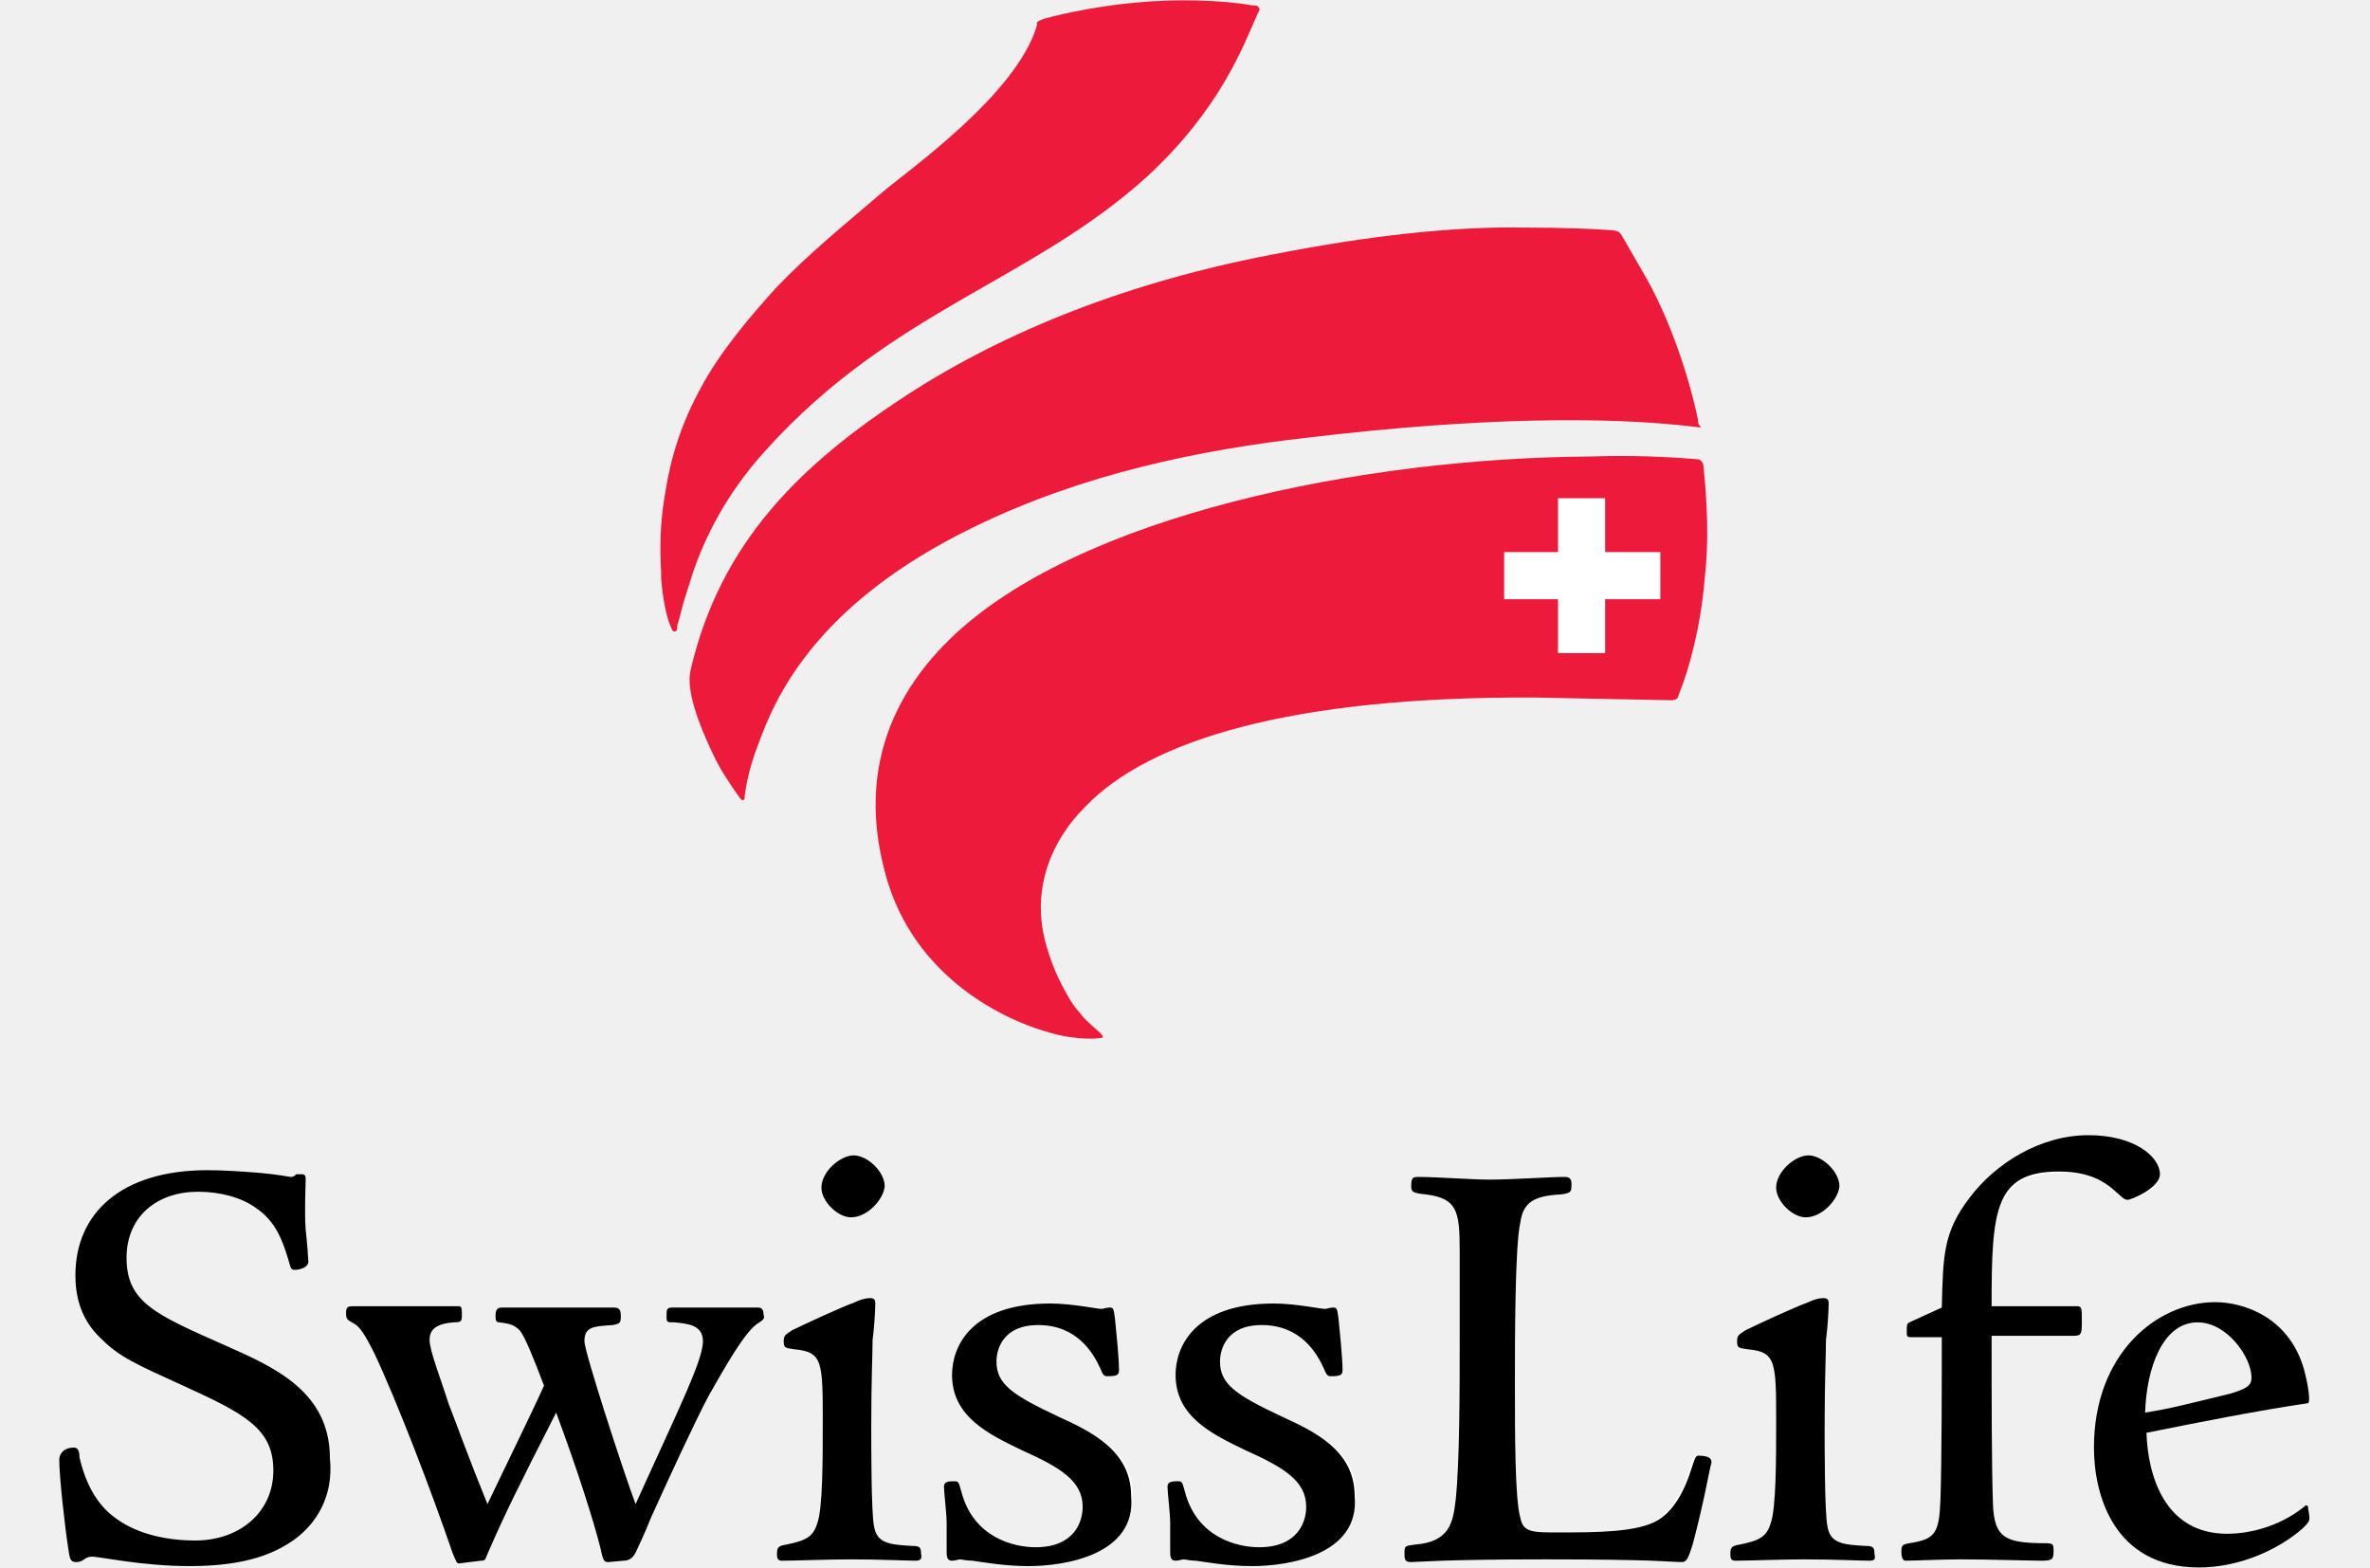
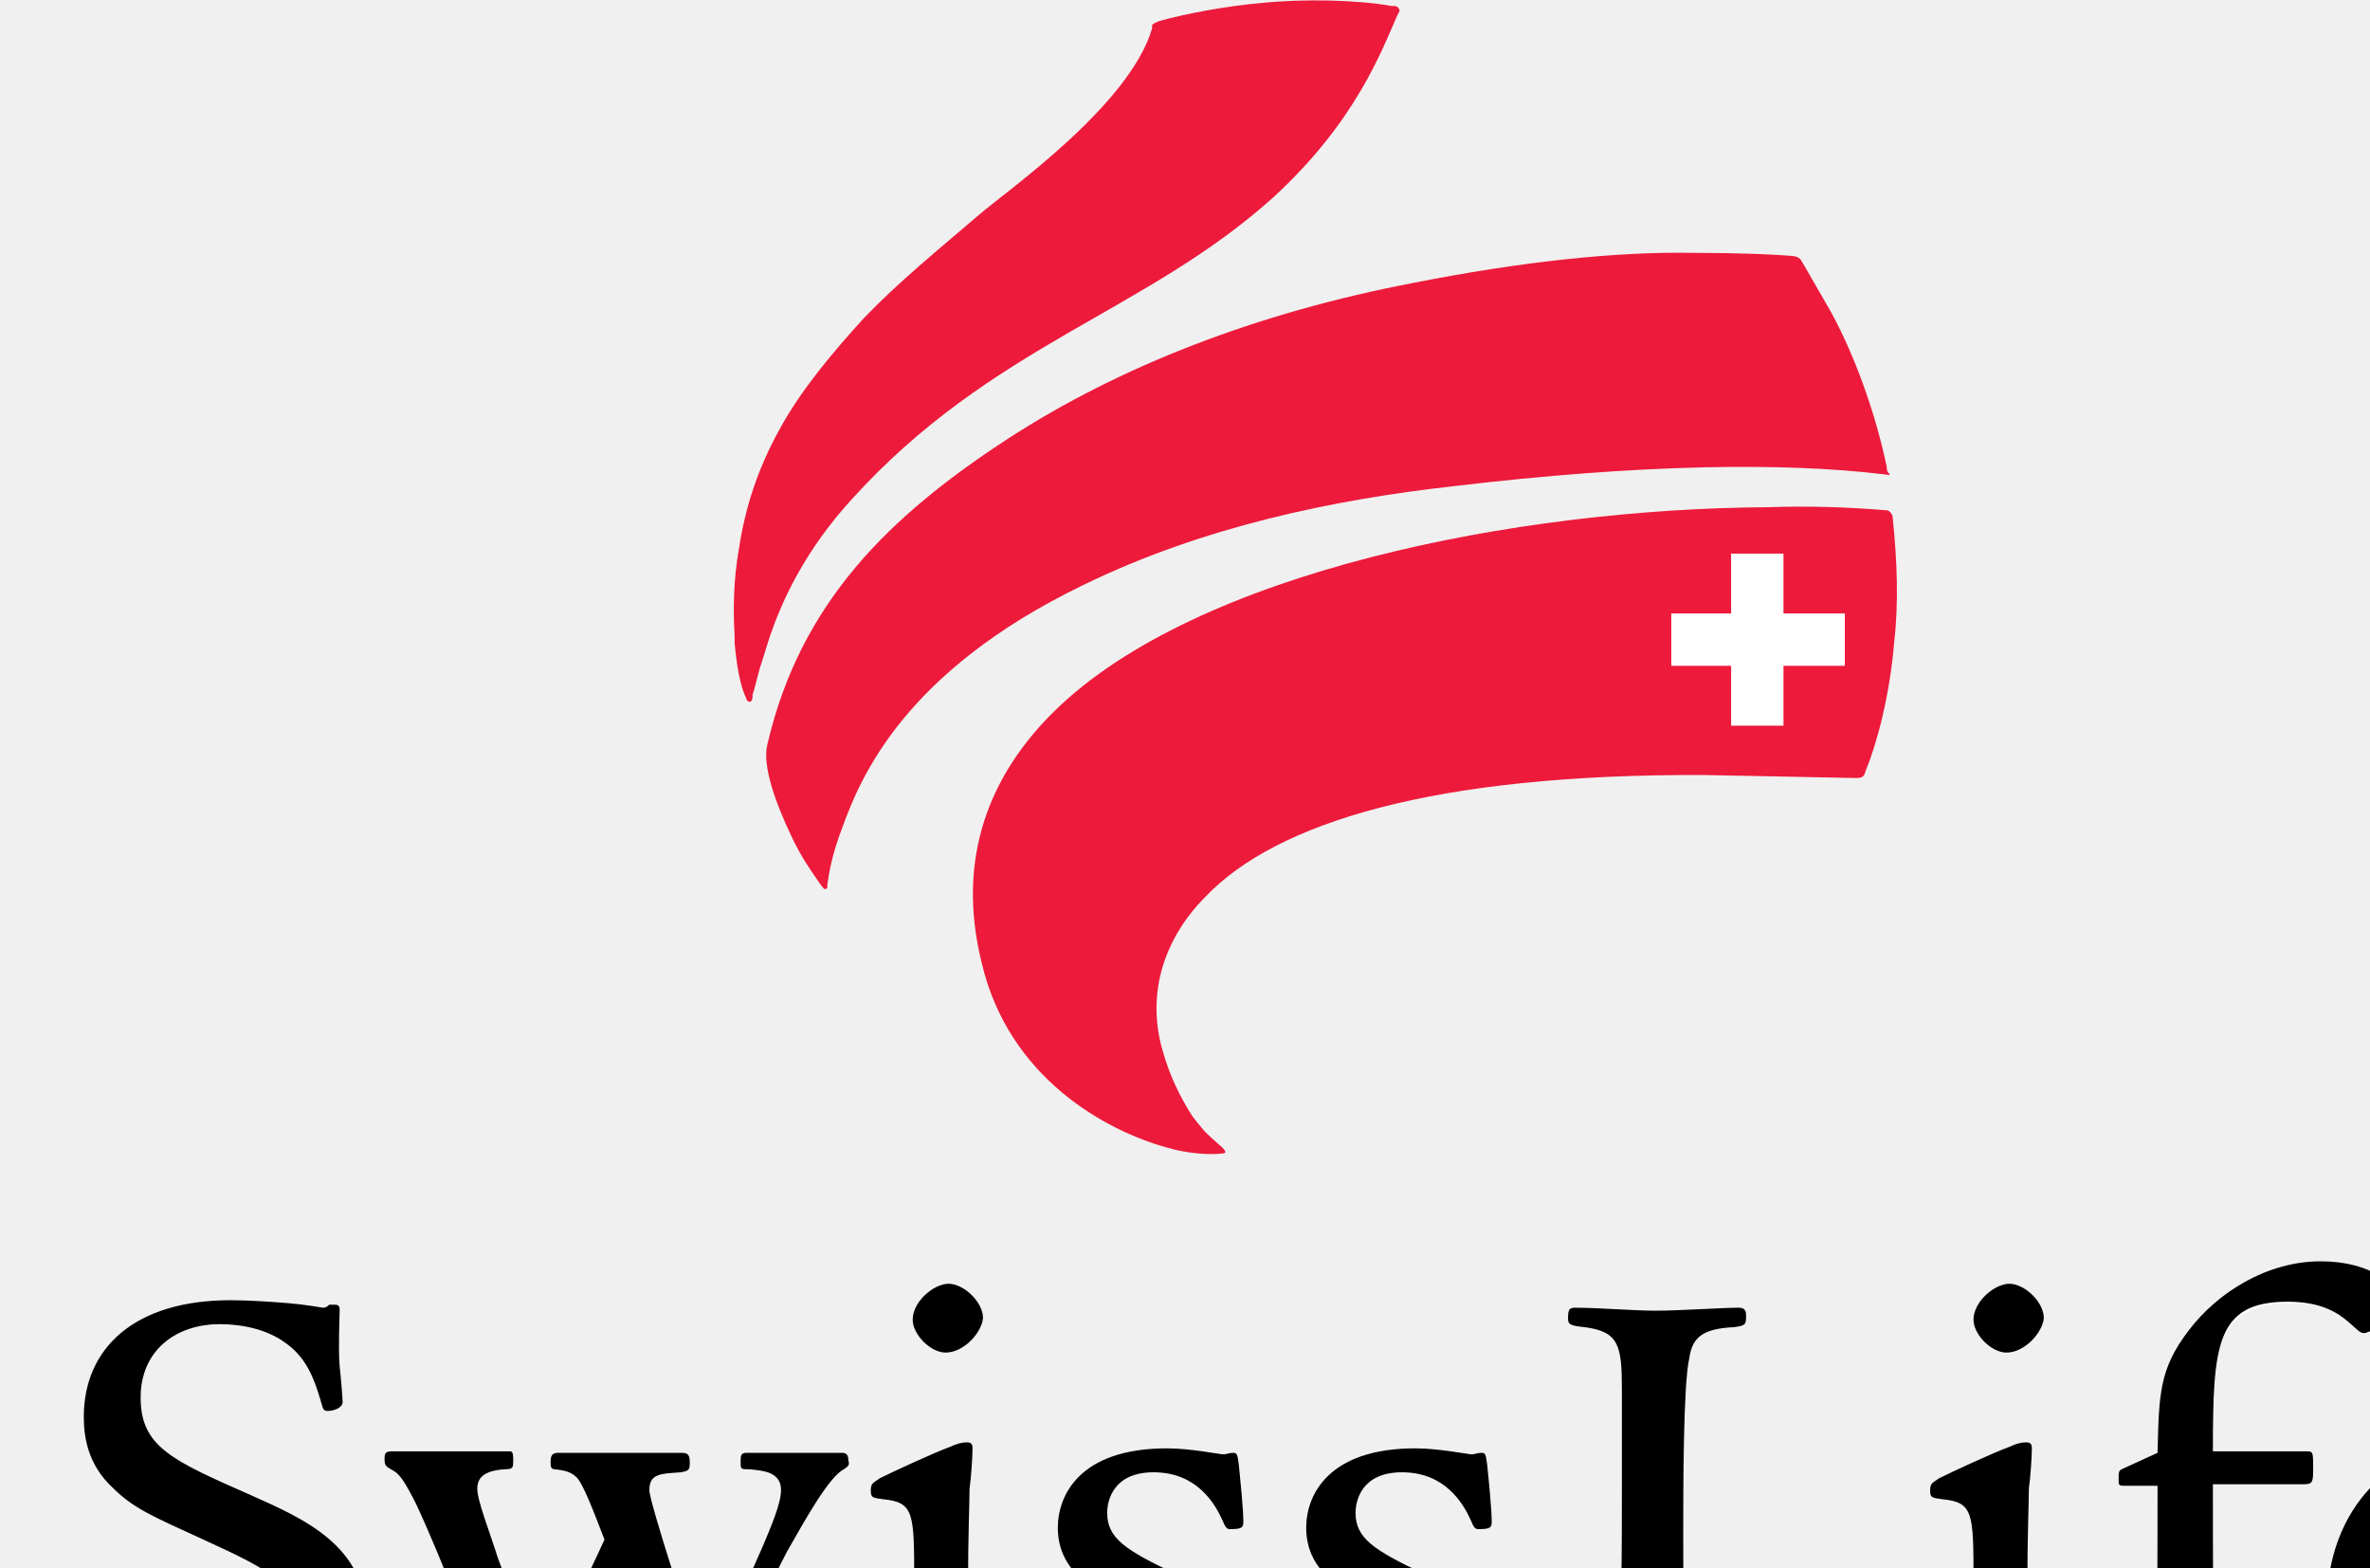
- <svg xmlns="http://www.w3.org/2000/svg" id="Layer_1" viewBox="0 0 176 116.4">
+ <svg xmlns="http://www.w3.org/2000/svg" id="Layer_1" viewBox="0 0 158.4 104.76">
  <path style="fill:#fff" d="M118.1 34c-16.9.2-38.1 4.5-47.4 13.6-4.7 4.6-6.4 10.2-4.9 16.5 1.7 7 7.4 10.9 12.2 12.2 1.7.5 3 .5 3.4.4-.3-.2-1.1-1-1.1-1l-1-1.3c-.8-1.2-1.4-2.6-1.8-4.1-.3-1-.4-1.9-.4-2.9 0-2.8 1.2-5.5 3.4-7.8 5.3-5.5 16.6-8.3 33.6-8.2l10.1.2h.2l.1-.3c.3-.9 1.4-4.2 1.8-8.6.3-2.5.2-5.2-.1-8.2l-.1-.3-.2-.1c-2.2 0-4.8-.1-7.8-.1zM84.4.4c-2.4.2-5 .7-6.7 1.2h-.1l-.2.1-.1.2C76 6.3 69.9 11.1 67 13.5l-1.2 1-1 .9c-2.4 2-4.6 3.9-6.7 6.1-1.7 1.8-4 4.5-5.6 7.3-1.3 2.3-2.2 4.9-2.7 7.8-.2 1.4-.4 2.9-.4 4.2 0 .5 0 1.1.1 1.6v.5c.1 1.4.4 2.6.6 3.4 0-.1.1-.3.1-.3l.4-1.5.1-.4.5-1.8c1.2-3.4 3-6.4 5.5-9.2C62 27.2 67.6 24 73.1 20.9c4.2-2.4 8.2-4.7 11.9-8.1 5-4.6 6.8-8.9 7.9-11.4l.3-.8H93C90.8.3 87.2.2 84.4.4z" />
  <path style="fill:#fff" d="M94.5 19.2c-10.5 2-19.6 5.5-27 10.3-9.2 6-14 12-16 20.2 0 .2-.1.4-.1.7 0 1.3.6 3.2 1.6 5.4.6 1.2 1.2 2.1 1.8 3 0 0 .1.1.1.2v-.3c.1-.8.4-1.9.9-3.5C57 52 59.7 44.8 72.1 38.8c6.9-3.3 15-5.5 24.8-6.7 11.5-1.4 21.4-1.6 28.8-.8h.1v-.1c-.7-3.6-2.3-7.9-4-11l-1.2-2-.3-.5-.1-.2-.1-.1-.4-.1c-1-.1-3.3-.2-6.5-.2-5.4 0-11.8.7-18.7 2.1zm31.3 12.1c.1 0 .1 0 0 0 .1 0 .1 0 0 0zM6 94.9c0 1.8.6 3.3 1.8 4.5 1.3 1.3 2.5 1.8 6 3.4 4.6 2.1 6.8 3.2 6.8 6.5 0 3.2-2.6 5.5-6.1 5.5-2.4 0-4.7-.7-6.2-1.9-1.3-1.1-2.2-2.6-2.6-4.6l-.1-.5c-.8 0-.8.5-.8.6 0 1.2.4 5 .7 6.8 0 .2.1.5.1.5h.2l.3-.1.7-.3 1.3.2c1.3.2 3.5.5 6 .5 4.4 0 6.4-1 7.6-2 1.7-1.3 2.8-3.4 2.8-5.7 0-4.8-4-6.6-7.6-8.2-.1 0-.2-.1-.2-.1-5.2-2.3-7.3-3.2-7.3-6.7 0-3.1 2.2-5.2 5.6-5.2 1.8 0 3.4.4 4.5 1.3 1.6 1 2.1 2.6 2.5 3.9l.2.6c.3 0 .7-.1.7-.3l-.2-2v-.4c-.1-.9-.1-2.7-.1-3.4v-.5l-.4.1c.1 0-.5.2-.5.2l-.9-.1-1.5-.2c-1.3-.1-2.8-.2-3.9-.2-5.7.2-9.4 3.1-9.4 7.8zM49.9 97.3c-.1 0-.1.3-.1.3v.3h.3c.7 0 2.4.1 2.4 1.7 0 .9-.6 2.4-1.1 3.6l-.1.1-3.8 8.5c0 .1-.2.2-.3.2-.1 0-.2-.1-.3-.2-.6-1.8-3.8-11.3-3.8-12.2 0-1.3 1-1.4 2.4-1.5l.3-.1v-.6h-8.5c-.2 0-.3 0-.3.3v.2c.9.1 1.3.2 1.7.7.4.6 1 2 1.9 4.2v.2l-4.2 8.8c0 .1-.2.2-.3.2-.1 0-.2-.1-.3-.2l-2.2-5.6-.7-1.8-.2-.5c-.7-1.8-1.3-3.6-1.3-4.3 0-1 .6-1.5 2.1-1.6h.3v-.1-.2-.3h-8v.2c0 .3 0 .3.4.5.5.2.9.8 1.7 2.4 1.6 3.6 4.2 10.3 5.8 14.8 0 .1.3.7.3.7l1.5-.2h.1l.1-.3c1.4-3.3 2.1-4.7 5.1-10.5.1-.1.2-.2.3-.2.1 0 .2.1.3.2 1.7 4.7 2.8 8.4 3.3 10.2.1.3.2.8.3.8l1.2-.2c.4 0 .5-.2.7-.4l1.1-2.5.4-.8c1.4-3 2.9-6.3 4-8.3 1.3-2.5 2.8-5.1 3.9-5.6.3-.1.3-.2.3-.5v-.2H51l-1.1-.2zM61.3 88.1c0 .9 1.1 1.9 1.9 1.9 1 0 2.1-1.1 2.1-2.1 0-.9-1.1-2-2-2-.8.1-2 1.2-2 2.2zm2.3 8.8l-2.7 1.2-2 .9-.1.1c-.3.2-.3.2-.3.4v.2l.5.1c2.4.3 2.4 1.1 2.4 5.8 0 2.7 0 6.3-.4 7.5-.3 1.1-1 1.5-2.5 1.8-.5.1-.5.1-.5.4v.2h1.8l3.4-.1 3.7.1h1.3v-.6l-.4-.1c-1.7-.1-2.8-.2-3.1-1.7-.2-.7-.2-3.1-.2-7.3l.1-6.4c0-.1.2-2.7.2-2.7 0-.1-.2-.1-.2-.1-.3 0-.6.1-1 .3zM71.2 101.9c0 3 2.7 4.3 5 5.4 2.8 1.3 4.7 2.4 4.7 4.5 0 1.5-1 3.3-3.8 3.3-.8 0-4.7-.2-5.8-4.3l-.2-.6c-.4 0-.6.1-.6.2l.1 1 .1 1.7V115.5h.6l.5.1.6.1c.8.1 2.3.4 4 .4 1.3 0 7.7-.2 7.7-5.2 0-3.2-2.9-4.5-5.3-5.6-3.4-1.6-4.8-2.4-4.8-4.4 0-.5.2-3 3.4-3 2.2 0 3.8 1.2 4.9 3.4l.2.4c.5 0 .6-.1.6-.1v-.2l-.2-2.7-.1-1.1c0-.1-.1-.5-.1-.5l-.3.1h-.3l-.7-.1c-.8-.1-2-.3-3.1-.3-6.8.1-7.1 4.3-7.1 5.1zM87.8 101.9c0 3 2.7 4.3 5 5.4 2.8 1.3 4.7 2.4 4.7 4.5 0 1.5-1 3.3-3.8 3.3-.8 0-4.7-.2-5.8-4.3l-.2-.6c-.4 0-.6.1-.6.2l.1 1 .1 1.7V115.5h.6l.5.1.6.1c.8.1 2.3.4 4 .4 1.3 0 7.7-.2 7.7-5.2 0-3.2-2.9-4.5-5.3-5.6-3.4-1.6-4.8-2.4-4.8-4.4 0-.5.2-3 3.4-3 2.2 0 3.8 1.2 4.9 3.4l.2.4c.5 0 .6-.1.6-.1v-.2l-.2-2.7-.1-1.1c0-.1-.1-.5-.1-.5l-.3.1h-.3l-.7-.1c-.8-.1-2-.3-3.1-.3-6.8.1-7.1 4.3-7.1 5.1zM113.7 87.8l-3.3.1-5.3-.2h-.2v.5c.1.1.6.1.9.2 2.5.4 2.7 1.5 2.7 4.5v6.5c0 3.7 0 9.3-.3 12-.2 1.5-.4 3.3-3.3 3.5l-.5.1v.6h.7c1-.1 3.4-.2 9.5-.2 6.3 0 8.3.1 9.3.2h.8c.2 0 .3-.1.5-1 1-3.5 1.2-5.5 1.2-6.1 0-.1 0-.2-.7-.2-.1 0-.2.4-.2.7-.4 1.4-1.2 3.2-2.7 4-1.6 1-4.8 1-7.6 1-1.8 0-2.8 0-3.1-1.3-.3-1.4-.4-6.2-.4-10.2 0-2.3 0-10 .4-11.8.3-1.7 1.4-2.2 3.3-2.3l.5-.1v-.4c0-.2 0-.2-.2-.2l-2 .1zM132.2 88.1c0 .9 1.1 1.9 1.9 1.9 1 0 2.1-1.1 2.1-2.1 0-.9-1.1-2-2-2-.8.1-2 1.2-2 2.2zm2.3 8.8l-2.7 1.2-2 .9-.1.1c-.3.2-.3.2-.3.4v.2l.5.1c2.4.3 2.4 1.1 2.4 5.8 0 2.7 0 6.3-.4 7.5-.3 1.1-1 1.5-2.5 1.8-.5.1-.5.1-.5.4v.2h1.8l3.4-.1 3.7.1h1.3v-.6l-.4-.1c-1.7-.1-2.8-.2-3.1-1.7-.2-.7-.2-3.1-.2-7.3l.1-6.5.2-2.7c0-.1-.2-.1-.2-.1-.3.1-.7.2-1 .4zM146.6 89.1c-2 2.5-2 4.3-2.1 8.1 0 .1-.1.2-.2.3l-2.4 1.1-.1.5v.2l2.3-.1c.1 0 .1 0 .2.1s.1.1.1.2l-.1 12.2c-.1 2.5-.4 3.2-2.5 3.5l-.3.1v.6l1.3-.1 2.8-.1 4.5.1h1.6c.6 0 .6 0 .6-.4v-.3h-.3c-3.1 0-4.1-.4-4.2-3.1l-.1-12.5c0-.1 0-.1.1-.2s.1-.1.2-.1h6.1c.3 0 .3 0 .3-.8v-.8h-6.3c-.2 0-.3-.1-.3-.3 0-6.9.2-10.2 5.3-10.2 2.3 0 3.5.8 4.2 1.3l.4.3c.2.2.4.4.5.4.3 0 2.1-.8 2.1-1.6 0-1.1-1.8-2.6-5-2.6-4-.3-7.1 2-8.7 4.2zM155.8 107.4c0 2 .5 8.6 7.5 8.6 3.2 0 6.1-1.5 7.5-2.8.4-.3.4-.4.4-.6l-.1-.4s-.1-.2-.1-.1c-2.3 1.7-4.8 1.9-5.7 1.9-5.4 0-6.2-5.4-6.3-7.7 0-.1.1-.3.2-.3 3.2-.7 7.4-1.5 11.8-2.2v-.1c0-.3-.1-1.1-.4-2.1-1-3.6-4-4.8-6.3-4.8-4.1.1-8.5 4-8.5 10.6zm3.3-2.3c-.1-.1-.1-.1-.1-.2 0-3.5 1.4-7 4.2-7 2.4 0 4.3 2.7 4.3 4.4 0 .7-.5 1.1-1.8 1.4-3.2.8-4.4 1.1-6.3 1.4-.1.1-.2.1-.3 0z" />
  <path style="fill:#ed1a3b" d="M126.6 42.9c.3-2.6.2-5.4-.1-8.3 0-.2-.1-.3-.2-.4-.1-.1-.2-.1-.3-.1-2.4-.2-5-.3-7.9-.2-16.7.1-38.1 4.3-47.6 13.6-4.4 4.3-6.6 9.9-4.9 16.8C67.4 72.1 74 75.6 78 76.7c2.1.6 3.6.4 3.6.4s.3 0 .3-.1-.2-.3-.2-.3-.7-.6-1.2-1.1c-.4-.5-.7-.8-1-1.3-.6-1-1.3-2.3-1.8-4.1-1.1-3.8.1-7.5 2.9-10.3 4.7-4.9 15.2-8.2 33.4-8.1l10.1.2s.3 0 .4-.1c.1-.1.1-.1.2-.4.7-1.7 1.6-4.9 1.9-8.6zM93 .4c-2.2-.4-5.8-.5-8.7-.2-2.3.2-5 .7-6.8 1.2-.2.1-.3.1-.4.2-.1 0-.1.1-.1.3-1.5 5.1-9.5 10.7-11.5 12.4-2.8 2.4-5.4 4.5-7.8 7-2 2.2-4.2 4.8-5.6 7.4-1.5 2.7-2.3 5.3-2.7 7.9-.4 2.2-.4 4.3-.3 5.9v.5c.2 2.3.6 3.3.7 3.5.1.2.1.4.3.4.2 0 .2-.3.2-.5.1-.2.3-1.1.5-1.8.3-.9.4-1.3.7-2.2.8-2.3 2.3-5.6 5.4-9C66.3 23 76.6 20.9 85.2 13.1c5.4-5 7.1-9.6 8.2-12.1.1-.2.2-.3.1-.4-.1-.2-.2-.2-.5-.2z" />
  <path style="fill:#ed1a3b" d="M126.1 31.2c-.7-3.4-2.2-7.8-4.1-11-.4-.7-1.1-1.9-1.5-2.6-.2-.3-.1-.2-.2-.3-.2-.2-.6-.2-.6-.2-1.1-.1-3.6-.2-6.5-.2-5.2-.1-11.6.6-18.7 2-10.5 2-19.7 5.6-27.1 10.4-8 5.2-13.9 11-16.1 20.4-.4 1.5.6 4.1 1.6 6.2.6 1.3 1.3 2.3 2 3.3.1.1.2.3.3.2.1 0 .1-.1.1-.3.1-.7.3-2 1-3.8 1.2-3.3 4.1-10.4 16.1-16.2 8-3.9 16.7-5.7 24.7-6.6 12.6-1.5 22.2-1.6 28.8-.8.2 0 .4.1.4 0-.2-.2-.2-.3-.2-.5z" />
  <path style="fill:#fff" d="M119.2 37h-3.5v4h-4v3.5h4v4h3.5v-4h4.1V41h-4.1v-4z" />
  <path d="M21.9 114.3c-1.4 1-3.5 2-7.8 2-3.6 0-6.6-.7-7.3-.7-.5 0-.6.4-1.1.4-.4 0-.5-.1-.6-.8-.3-1.9-.7-5.6-.7-6.8 0-.4.3-.9 1.1-.9.3 0 .4.3.4.7.4 1.8 1.2 3.4 2.5 4.4 1.5 1.2 3.7 1.8 6.1 1.8 3.3 0 5.8-2.1 5.8-5.2s-2.1-4.2-6.7-6.3c-3.5-1.6-4.7-2.1-6.1-3.5-1.6-1.5-1.9-3.3-1.9-4.7 0-4.6 3.4-7.8 9.8-7.8 1.2 0 2.7.1 3.9.2 1.2.1 2.2.3 2.3.3.2 0 .3-.1.4-.2h.4c.3 0 .3.2.3.4 0 .3-.1 2.5 0 3.7.1.9.2 2.2.2 2.4 0 .4-.6.6-1 .6-.3 0-.3-.1-.5-.8-.4-1.3-.9-2.8-2.4-3.8-1.1-.8-2.7-1.2-4.3-1.2-3 0-5.3 1.8-5.3 4.9 0 3.3 2.1 4.2 7.3 6.5 3.6 1.6 7.8 3.4 7.8 8.4.3 2.9-1.1 4.9-2.6 6zM56.4 98.2c-1 .5-2.6 3.4-3.8 5.5-1.1 2.1-2.9 6-4.3 9.1-.3.8-1 2.3-1.1 2.5-.2.4-.5.6-.9.6l-1.1.1c-.3 0-.4 0-.6-1-.5-2-1.7-5.8-3.3-10.1-3 5.9-3.7 7.3-5.1 10.5-.2.5-.2.5-.5.5l-1.6.2c-.2 0-.2-.1-.5-.8-1.5-4.4-4.1-11.2-5.8-14.8-.7-1.4-1.1-2-1.5-2.2-.5-.3-.6-.3-.6-.8 0-.4.1-.5.5-.5h7.9c.2 0 .2.3.2.6 0 .5 0 .6-.6.6-1.4.1-1.8.6-1.8 1.3 0 .8.8 2.8 1.4 4.7.7 1.8 1.4 3.8 2.9 7.5.8-1.7 3.3-6.8 4.2-8.8-.8-2.1-1.4-3.6-1.8-4.1-.4-.4-.7-.5-1.5-.6-.3 0-.3-.2-.3-.5 0-.4.1-.6.5-.6h8.3c.4 0 .5.2.5.6 0 .5 0 .6-.6.7-1.4.1-2.1.1-2.1 1.2 0 .8 2.9 9.7 3.8 12.1 1.3-2.9 2.9-6.3 3.8-8.4.5-1.2 1.2-2.8 1.2-3.7 0-1.2-1.1-1.3-2.1-1.4-.6 0-.6 0-.6-.5 0-.4 0-.6.4-.6h6.4c.3 0 .4.2.4.5.1.3 0 .4-.3.6zM68 115.9c-.6 0-2.6-.1-4.8-.1-1.7 0-4.2.1-5.1.1-.3 0-.4-.1-.4-.5 0-.5.1-.6.7-.7 1.5-.3 2-.6 2.3-1.6.4-1.1.4-4.8.4-7.4 0-4.6 0-5.3-2.1-5.5-.7-.1-.8-.1-.8-.6s.2-.5.6-.8c.8-.4 3.6-1.7 4.7-2.1.4-.2.8-.3 1.1-.3.3 0 .4.1.4.4 0 .6-.1 2-.2 2.7 0 1-.1 3-.1 6.5 0 1.4 0 6.3.2 7.3.2 1.3 1.1 1.4 2.8 1.5.6 0 .7.1.7.6.1.4-.1.5-.4.5zm-4.8-25.5c-1 0-2.2-1.2-2.2-2.2 0-1.2 1.4-2.4 2.4-2.4s2.3 1.2 2.3 2.3c-.1 1-1.3 2.3-2.5 2.3zM76.4 116.3c-1.9 0-3.4-.3-4.2-.4-.4 0-.8-.1-.9-.1-.1 0-.4.1-.6.1-.3 0-.4-.2-.4-.6v-2.2c0-.7-.2-2.3-.2-2.7 0-.4.4-.4.8-.4.3 0 .3.1.5.8.9 3.4 3.9 4.1 5.5 4.1 2.9 0 3.5-1.9 3.5-3 0-1.9-1.6-2.9-4.5-4.2-2.5-1.2-5.2-2.5-5.2-5.6 0-2.1 1.4-5.3 7.3-5.3 1.6 0 3.5.4 3.8.4.1 0 .4-.1.6-.1.3 0 .3.1.4.8.1 1 .3 3 .3 3.8 0 .4-.1.5-.9.5-.2 0-.3-.1-.5-.6-.5-1.1-1.7-3.2-4.6-3.2-2.7 0-3.1 1.9-3.1 2.7 0 1.7 1.2 2.5 4.6 4.1 2.4 1.1 5.4 2.5 5.4 5.9.4 4.4-5 5.2-7.6 5.2zM93 116.3c-1.9 0-3.4-.3-4.2-.4-.4 0-.8-.1-.9-.1-.1 0-.4.1-.6.1-.3 0-.4-.2-.4-.6v-2.2c0-.7-.2-2.3-.2-2.7 0-.4.4-.4.8-.4.3 0 .3.1.5.8.9 3.4 3.9 4.1 5.5 4.1 2.9 0 3.5-1.9 3.5-3 0-1.9-1.6-2.9-4.5-4.2-2.5-1.2-5.2-2.5-5.2-5.6 0-2.1 1.4-5.3 7.3-5.3 1.6 0 3.5.4 3.8.4.1 0 .4-.1.6-.1.3 0 .3.1.4.8.1 1 .3 3 .3 3.8 0 .4-.1.5-.9.5-.2 0-.3-.1-.5-.6-.5-1.1-1.7-3.2-4.6-3.2-2.7 0-3.1 1.9-3.1 2.7 0 1.7 1.2 2.5 4.6 4.1 2.4 1.1 5.4 2.5 5.4 5.9.4 4.4-5 5.2-7.6 5.2zM125.7 114.7c-.3.9-.4 1.3-.8 1.3-.9 0-1.7-.2-10.1-.2-7.7 0-9.5.2-10 .2-.4 0-.5-.1-.5-.6 0-.6 0-.6.8-.7 2.6-.2 2.8-1.7 3-3.3.3-2.8.3-8.4.3-12v-6.5c0-3-.2-3.9-2.5-4.2-1-.1-1.1-.2-1.1-.6 0-.6.1-.7.5-.7 1.4 0 4 .2 5.3.2 1.7 0 4.5-.2 5.6-.2.3 0 .5.1.5.5 0 .6 0 .7-.8.8-2 .1-2.8.6-3 2.1-.4 1.7-.4 8.8-.4 11.7 0 4.1 0 8.8.4 10.2.2 1.1.9 1.1 2.8 1.1 2.8 0 5.9 0 7.4-.9 1.2-.7 2-2.2 2.5-3.8.2-.6.3-1 .5-1 .8 0 1 .2 1 .5-.2.7-.5 2.7-1.4 6.1zM138.8 115.9c-.6 0-2.6-.1-4.8-.1-1.7 0-4.2.1-5.1.1-.3 0-.4-.1-.4-.5 0-.5.1-.6.7-.7 1.5-.3 2-.6 2.3-1.6.4-1.1.4-4.8.4-7.4 0-4.6 0-5.3-2.1-5.5-.7-.1-.8-.1-.8-.6s.2-.5.6-.8c.8-.4 3.6-1.7 4.7-2.1.4-.2.8-.3 1.1-.3.3 0 .4.1.4.4 0 .6-.1 2-.2 2.7 0 1-.1 3-.1 6.5 0 1.4 0 6.3.2 7.3.2 1.3 1.1 1.4 2.8 1.5.6 0 .7.1.7.6.1.4 0 .5-.4.5zm-4.7-25.5c-1 0-2.2-1.2-2.2-2.2 0-1.2 1.4-2.4 2.4-2.4s2.3 1.2 2.3 2.3c-.1 1-1.3 2.3-2.5 2.3zM158 89.1c-.3 0-.5-.3-1.1-.8-.6-.5-1.7-1.3-4-1.3-4.8 0-5 2.9-5 10h6.3c.4 0 .4.1.4 1.1 0 .9 0 1.1-.6 1.1h-6.1c0 4.2 0 9.8.1 12.5.1 2.5.9 2.9 3.9 2.9.6 0 .6.1.6.6 0 .6-.1.7-.9.7-.7 0-3.9-.1-6-.1-1.5 0-3.4.1-4.1.1-.2 0-.3-.3-.3-.6 0-.5 0-.6.6-.7 1.9-.3 2.2-.7 2.3-3.2.1-2.9.1-8.9.1-12.1h-2.3c-.3 0-.3-.1-.3-.4 0-.5 0-.6.2-.7l2.4-1.1c.1-3.9.1-5.6 2.1-8.2 1.9-2.5 5.2-4.6 8.8-4.6 3.4 0 5.3 1.6 5.3 2.9 0 1-2.1 1.9-2.4 1.9z" />
  <path d="M171 113.5c-1.7 1.5-4.6 2.9-7.7 2.9-6.4 0-7.8-5.5-7.8-8.9 0-7 4.7-10.8 9-10.8 2.1 0 5.5 1.1 6.6 5 .3 1.1.5 2.4.3 2.5-4 .6-8 1.4-12 2.2.1 3.1 1.3 7.5 6 7.5 1.4 0 3.7-.4 5.7-2 .1-.1.2-.2.3 0 0 .3.1.5.1.8 0 .3-.1.4-.5.8zm-7.8-15.3c-2.6 0-3.8 3.4-3.9 6.7 1.9-.3 3-.6 6.3-1.4 1.4-.4 1.6-.7 1.6-1.2 0-1.5-1.8-4.1-4-4.1z" />
</svg>
